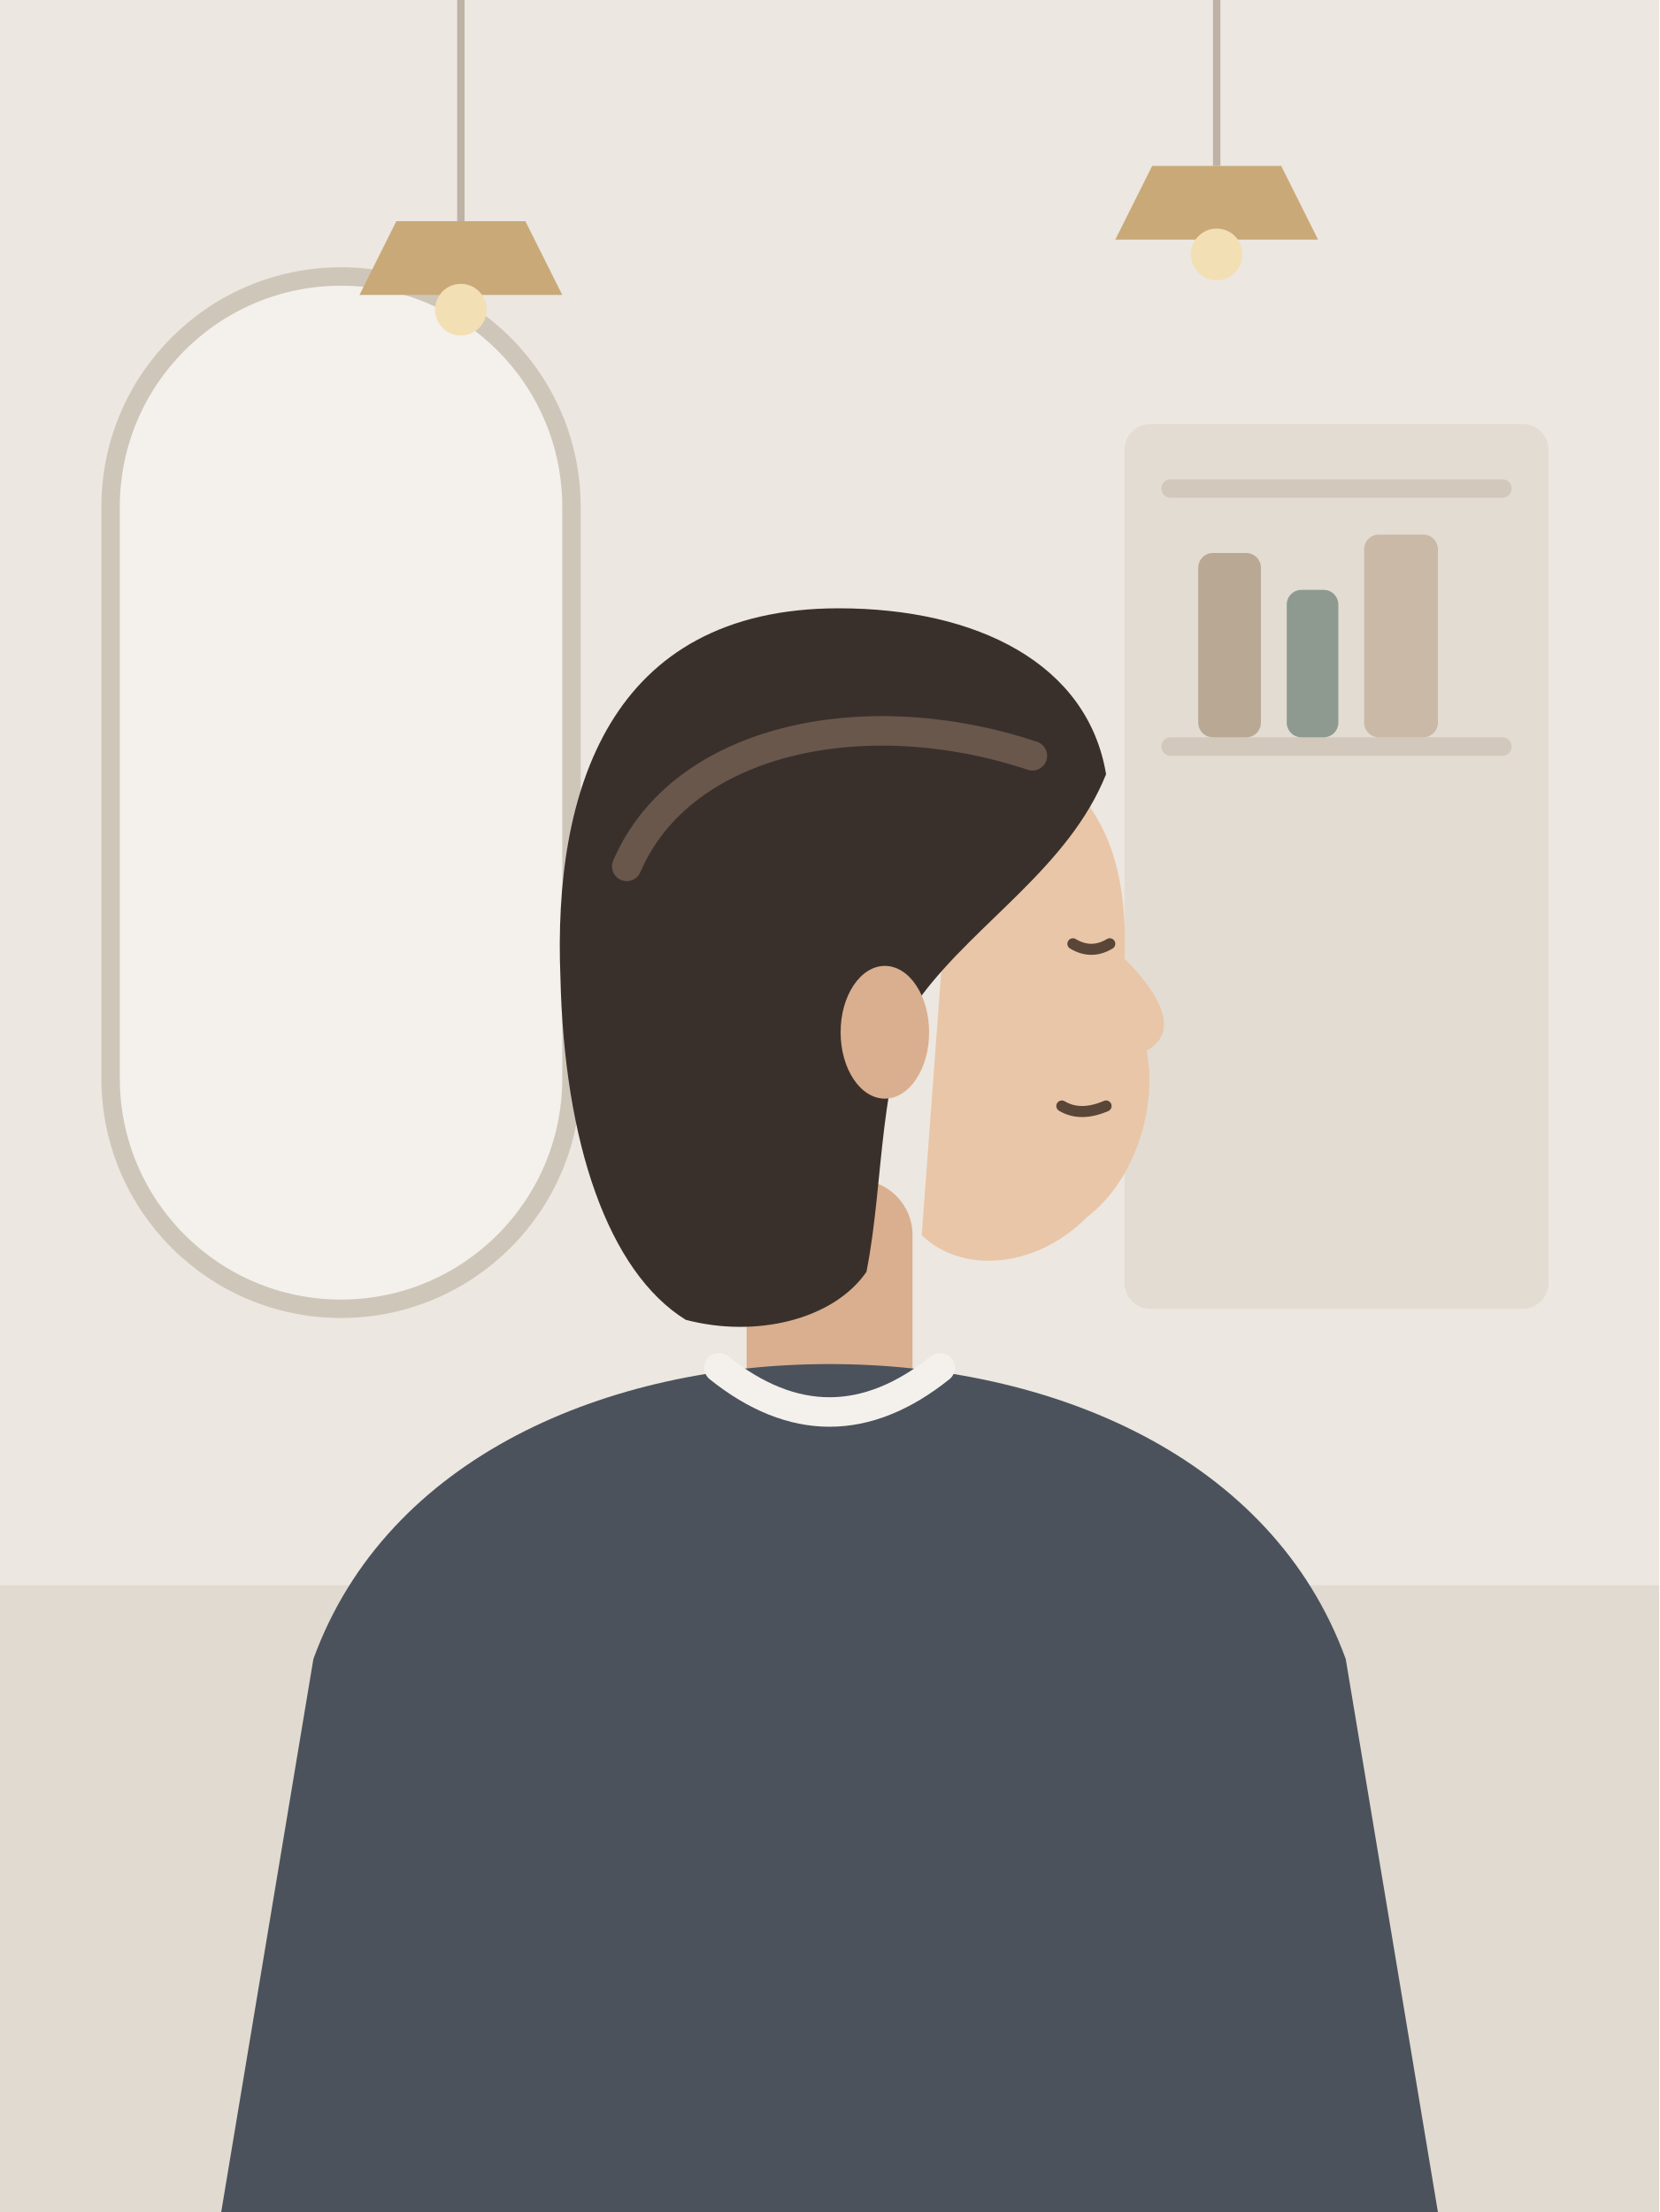
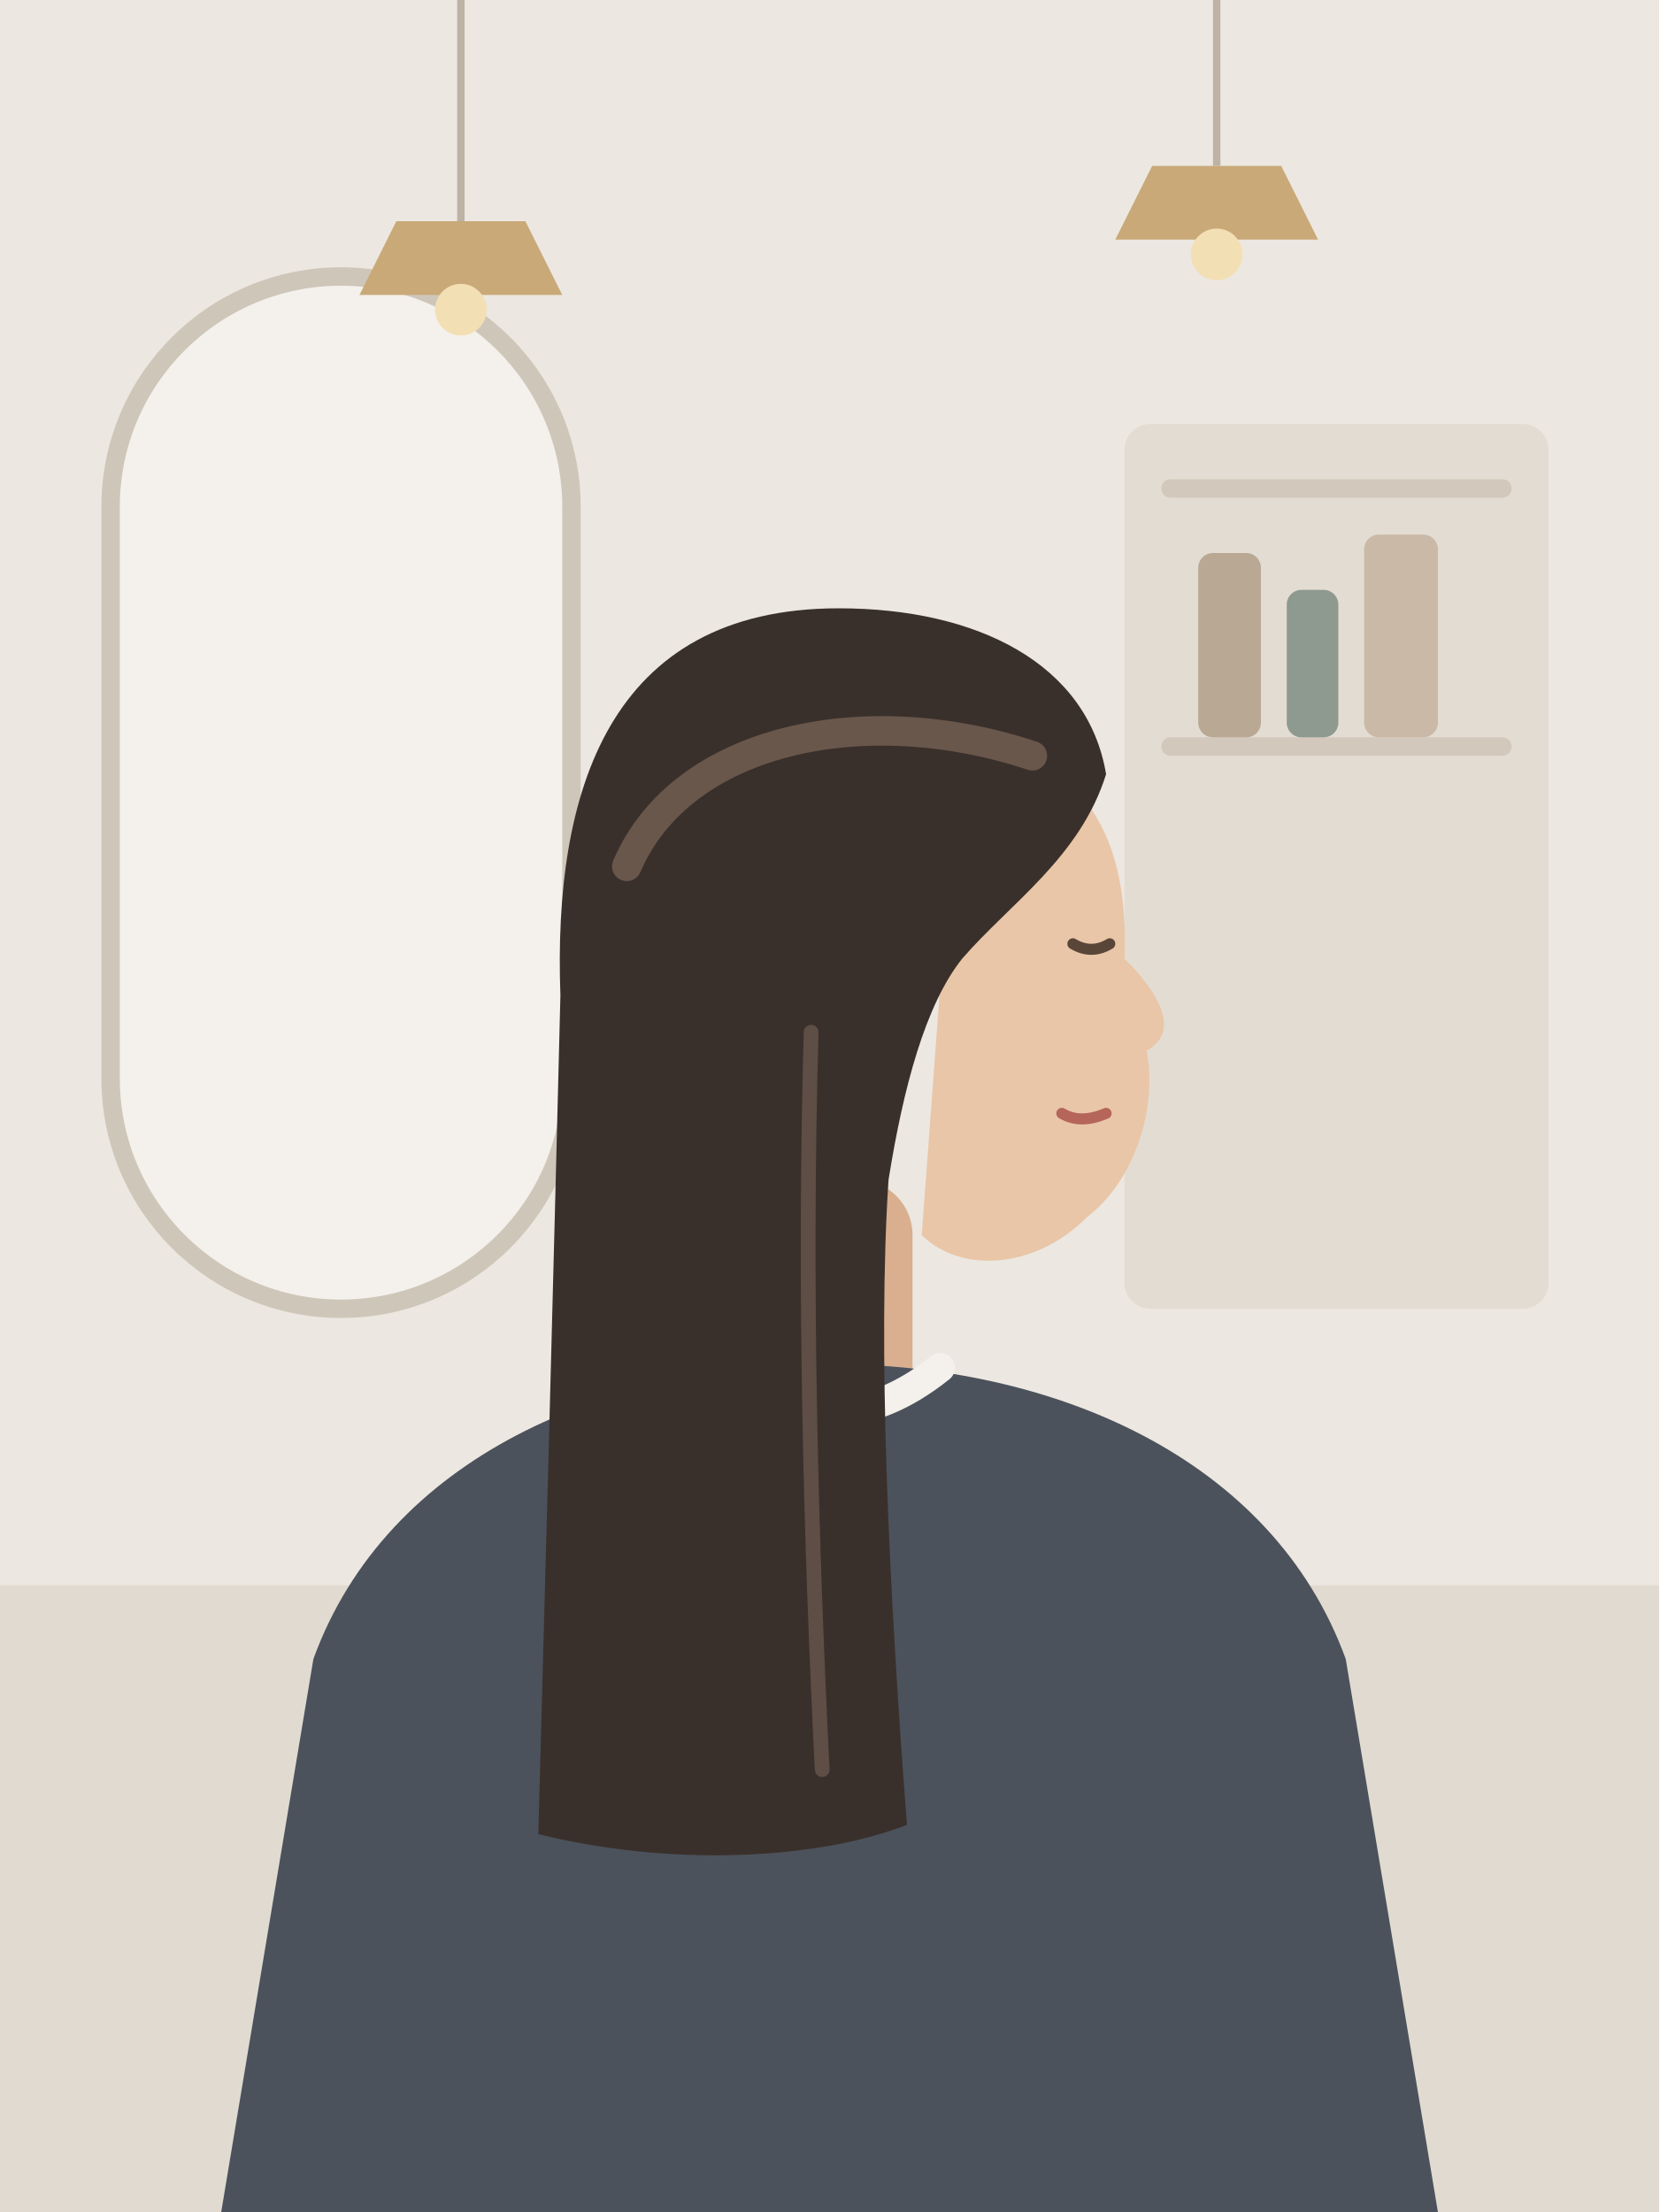
<svg xmlns="http://www.w3.org/2000/svg" width="900" height="1200" viewBox="0 0 900 1200">
  <rect width="900" height="1200" fill="#ECE7E0" />
  <rect y="860" width="900" height="340" fill="#E1DAD0" />
  <rect x="60" y="150" width="250" height="560" rx="125" fill="#F4F1EC" stroke="#CFC6BA" stroke-width="10" />
  <rect x="610" y="230" width="230" height="480" rx="14" fill="#E3DCD2" />
  <rect x="630" y="260" width="190" height="10" rx="5" fill="#D2C8BB" />
  <rect x="630" y="400" width="190" height="10" rx="5" fill="#D2C8BB" />
  <rect x="650" y="300" width="34" height="100" rx="8" fill="#B9A894" />
  <rect x="698" y="320" width="28" height="80" rx="8" fill="#8E9A90" />
  <rect x="740" y="290" width="40" height="110" rx="8" fill="#C9B9A6" />
  <g stroke="#BDB2A4" stroke-width="4">
    <line x1="250" y1="0" x2="250" y2="120" />
    <line x1="660" y1="0" x2="660" y2="90" />
  </g>
  <path d="M215 120 h70 l20 40 h-110 z" fill="#C9A978" />
  <circle cx="250" cy="168" r="14" fill="#F3DFB4" />
  <path d="M625 90 h70 l20 40 h-110 z" fill="#C9A978" />
  <circle cx="660" cy="138" r="14" fill="#F3DFB4" />
  <rect x="235" y="900" width="430" height="330" rx="60" fill="#7A5A45" />
  <rect x="405" y="640" width="90" height="140" rx="30" fill="#D9AF8F" />
  <path d="M450 740 C 330 740 210 790 170 900 L 120 1200 L 780 1200 L 730 900 C 690 790 570 740 450 740 Z" fill="#4B525C" />
  <path d="M390 742 Q 450 790 510 742" fill="none" stroke="#F4F1EC" stroke-width="16" stroke-linecap="round" />
  <path d="M520 400 C 600 410 612 470 610 520 C 630 540 640 560 622 570 C 628 600 616 640 590 660 C 560 690 520 690 500 670 Z" fill="#E9C6A8" />
-   <path d="M600 600 q -14 6 -24 0" stroke="#5A4638" stroke-width="6" fill="none" stroke-linecap="round" />
+   <path d="M600 604 q -14 6 -24 0" stroke="#B5655A" stroke-width="6" fill="none" stroke-linecap="round" />
  <path d="M582 512 q 10 6 20 0" stroke="#5A4638" stroke-width="6" fill="none" stroke-linecap="round" />
-   <path d="M455 330 C 330 330 300 430 304 530 C 306 620 330 690 372 716 C 410 726 452 716 470 690 C 480 640 476 580 500 540 C 530 500 580 470 600 420 C 590 360 530 330 455 330 Z" fill="#3A302B" />
-   <ellipse cx="480" cy="560" rx="24" ry="36" fill="#D9AF8F" />
+   <path d="M455 330 C 330 330 300 430 304 540 C 300 700 296 850 292 995 C 360 1012 440 1010 492 990 C 482 860 476 730 482 640 C 490 590 502 545 522 520 C 548 490 586 465 600 420 C 590 360 530 330 455 330 Z" fill="#3A302B" />
  <path d="M340 470 C 370 400 470 380 560 410" fill="none" stroke="#6E5B50" stroke-width="16" stroke-linecap="round" opacity=".9" />
+   <path d="M440 560 C 436 700 440 840 446 960" fill="none" stroke="#6E5B50" stroke-width="8" stroke-linecap="round" opacity=".7" />
</svg>
